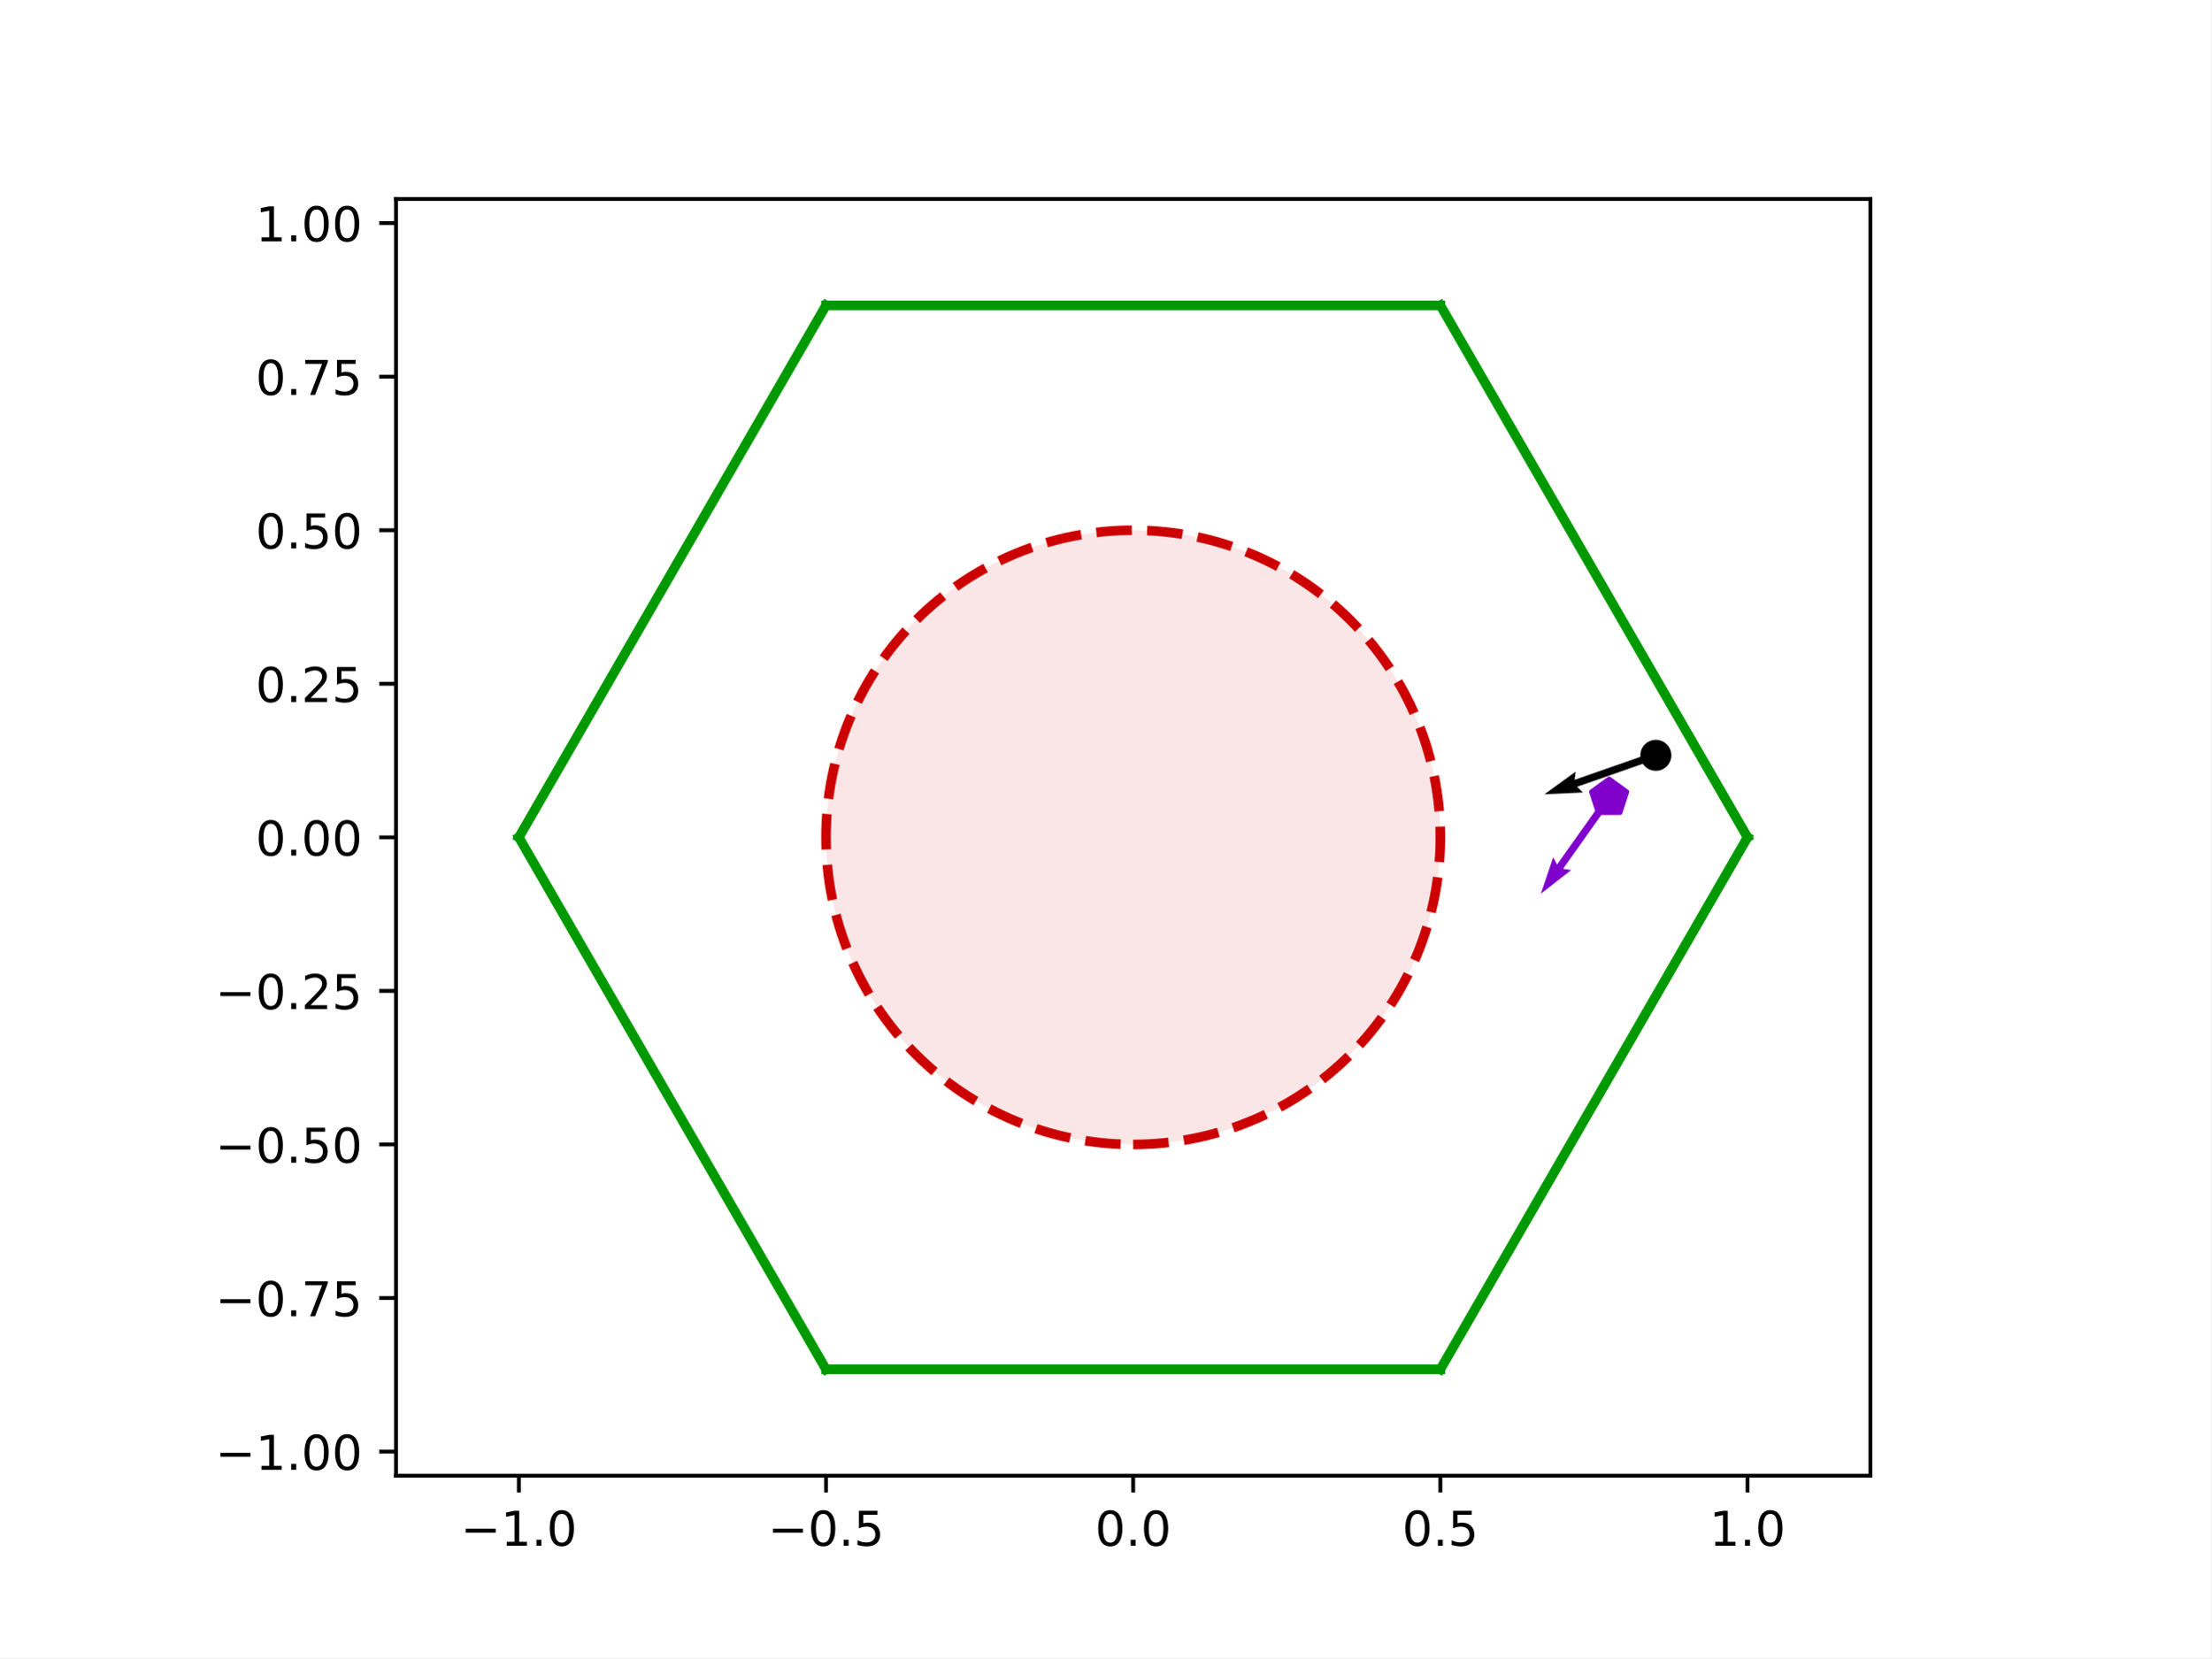
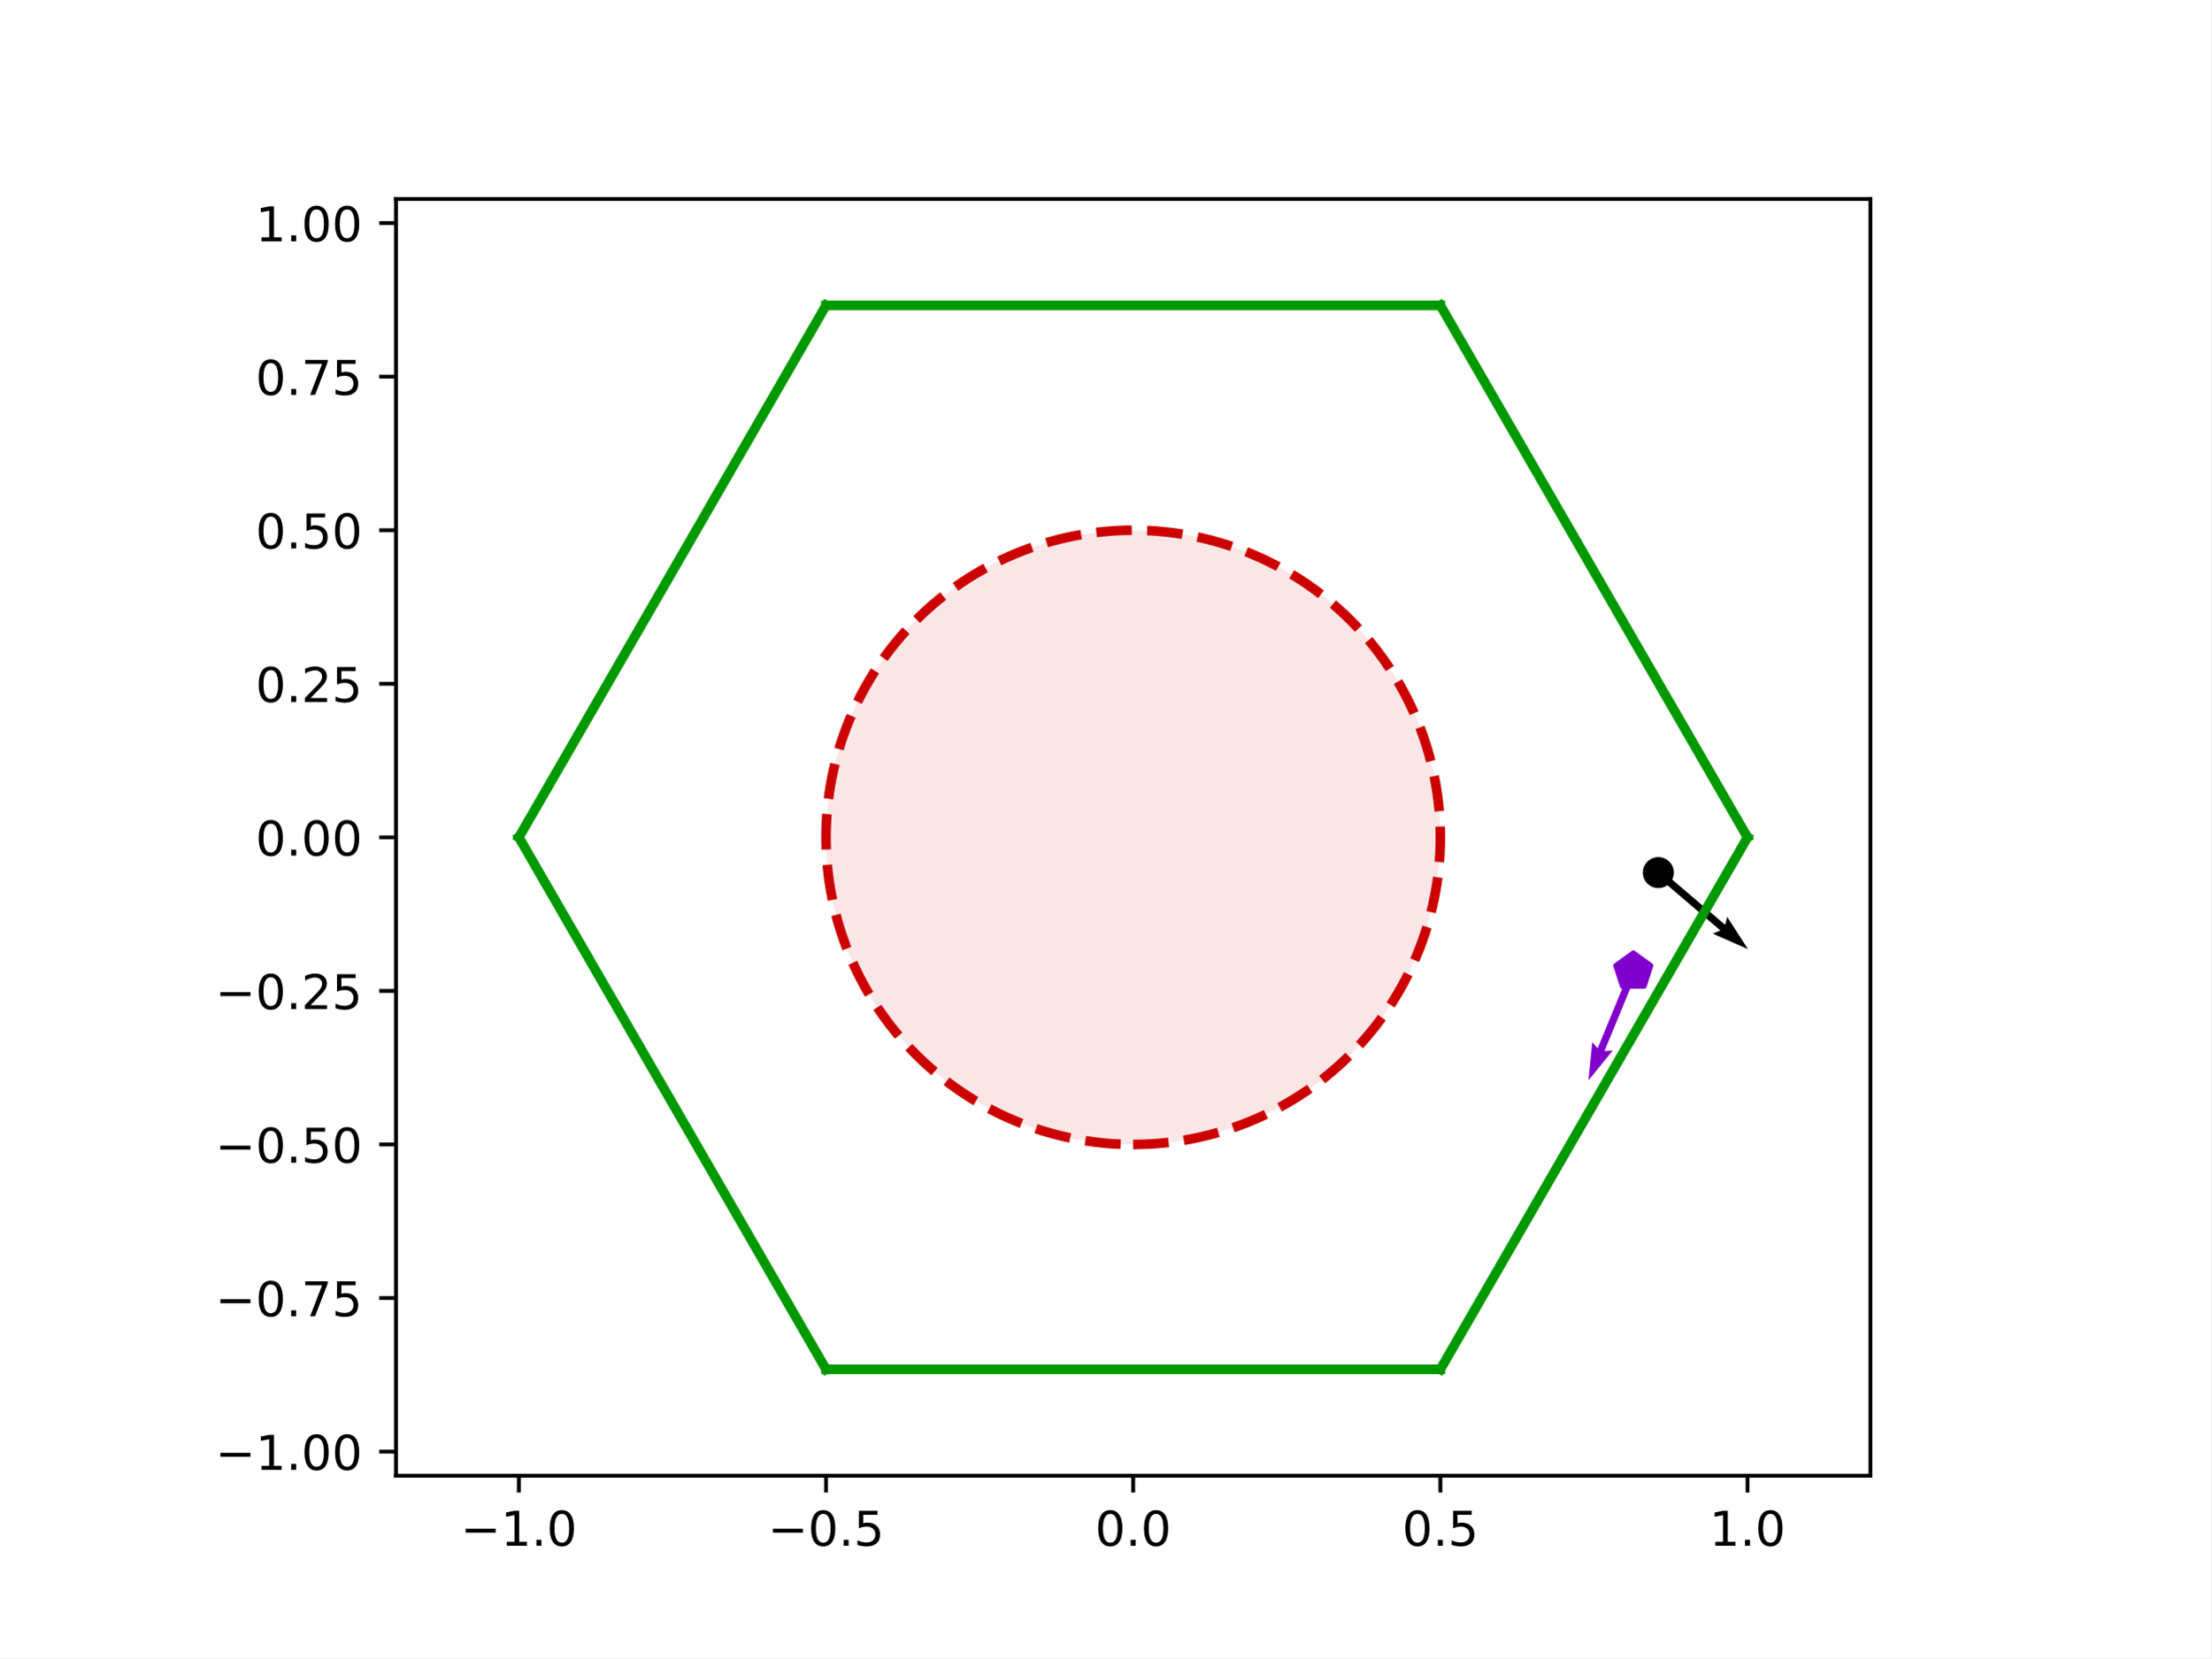
<svg xmlns="http://www.w3.org/2000/svg" xmlns:xlink="http://www.w3.org/1999/xlink" height="345.6pt" version="1.1" viewBox="0 0 460.8 345.6" width="460.8pt">
  <defs>
    <style type="text/css">
*{stroke-linecap:butt;stroke-linejoin:round;}
  </style>
  </defs>
  <g id="figure_1">
    <g id="patch_1">
      <path d="M 0 345.6  L 460.8 345.6  L 460.8 0  L 0 0  z " style="fill:#ffffff;" />
    </g>
    <g id="axes_1">
      <g id="patch_2">
        <path d="M 82.52 307.584  L 389.8 307.584  L 389.8 41.472  L 82.52 41.472  z " style="fill:#ffffff;" />
      </g>
      <g id="PathCollection_1">
        <defs>
-           <path d="M 0 2.739  C 0.726 2.739 1.423 2.45 1.936 1.936  C 2.45 1.423 2.739 0.726 2.739 0  C 2.739 -0.726 2.45 -1.423 1.936 -1.936  C 1.423 -2.45 0.726 -2.739 0 -2.739  C -0.726 -2.739 -1.423 -2.45 -1.936 -1.936  C -2.45 -1.423 -2.739 -0.726 -2.739 0  C -2.739 0.726 -2.45 1.423 -1.936 1.936  C -1.423 2.45 -0.726 2.739 0 2.739  z " id="ma8af6d780a" style="stroke:#000000;" />
+           <path d="M 0 2.739  C 0.726 2.739 1.423 2.45 1.936 1.936  C 2.45 1.423 2.739 0.726 2.739 0  C 2.739 -0.726 2.45 -1.423 1.936 -1.936  C 1.423 -2.45 0.726 -2.739 0 -2.739  C -0.726 -2.739 -1.423 -2.45 -1.936 -1.936  C -2.45 -1.423 -2.739 -0.726 -2.739 0  C -2.739 0.726 -2.45 1.423 -1.936 1.936  C -1.423 2.45 -0.726 2.739 0 2.739  z " id="m68601071e1" style="stroke:#000000;" />
        </defs>
-         <g clip-path="url(#p0516ce230b)">
-           <use style="stroke:#000000;" x="345.087" xlink:href="#ma8af6d780a" y="157.431" />
+         <g clip-path="url(#p4ab56f809e)">
+           <use style="stroke:#000000;" x="345.604" xlink:href="#m68601071e1" y="181.876" />
        </g>
      </g>
      <g id="Quiver_1">
-         <path clip-path="url(#p0516ce230b)" d="M 345.341 158.156  L 328.661 163.985  L 329.893 165.182  L 321.881 165.54  L 328.373 160.831  L 328.154 162.534  L 344.834 156.706  L 345.341 158.156  " />
+         <path clip-path="url(#p4ab56f809e)" d="M 346.103 181.292  L 359.537 192.768  L 359.951 191.101  L 364.295 197.843  L 356.957 194.605  L 358.539 193.936  L 345.105 182.46  L 346.103 181.292  " />
      </g>
      <g id="PathCollection_2">
        <defs>
-           <path d="M 0 -3.873  L -3.683 -1.197  L -2.276 3.133  L 2.276 3.133  L 3.683 -1.197  z " id="mbda1f780f2" style="stroke:#8000cc;" />
+           <path d="M 0 -3.873  L -3.683 -1.197  L -2.276 3.133  L 2.276 3.133  L 3.683 -1.197  z " id="m83e483e172" style="stroke:#8000cc;" />
        </defs>
-         <g clip-path="url(#p0516ce230b)">
-           <use style="fill:#8000cc;stroke:#8000cc;" x="335.352" xlink:href="#mbda1f780f2" y="166.235" />
+         <g clip-path="url(#p4ab56f809e)">
+           <use style="fill:#8000cc;stroke:#8000cc;" x="340.388" xlink:href="#m83e483e172" y="202.453" />
        </g>
      </g>
      <g id="Quiver_2">
-         <path clip-path="url(#p0516ce230b)" d="M 335.979 166.679  L 325.75 181.086  L 327.447 181.349  L 321.121 186.279  L 323.689 178.681  L 324.497 180.197  L 334.726 165.79  L 335.979 166.679  " style="fill:#8000cc;" />
+         <path clip-path="url(#p4ab56f809e)" d="M 341.099 202.745  L 334.382 219.087  L 336.096 218.96  L 331.044 225.19  L 331.832 217.208  L 332.961 218.503  L 339.678 202.161  L 341.099 202.745  " style="fill:#8000cc;" />
      </g>
      <g id="patch_3">
-         <path clip-path="url(#p0516ce230b)" d="M 236.16 238.545  C 253.137 238.545 269.422 231.799 281.427 219.795  C 293.431 207.79 300.177 191.505 300.177 174.528  C 300.177 157.551 293.431 141.266 281.427 129.261  C 269.422 117.257 253.137 110.511 236.16 110.511  C 219.183 110.511 202.898 117.257 190.893 129.261  C 178.889 141.266 172.143 157.551 172.143 174.528  C 172.143 191.505 178.889 207.79 190.893 219.795  C 202.898 231.799 219.183 238.545 236.16 238.545  z " style="fill:#cc0000;fill-opacity:0.1;stroke:#cc0000;stroke-dasharray:7.4,3.2;stroke-dashoffset:0;stroke-linejoin:miter;stroke-width:2;" />
+         <path clip-path="url(#p4ab56f809e)" d="M 236.16 238.545  C 253.137 238.545 269.422 231.799 281.427 219.795  C 293.431 207.79 300.177 191.505 300.177 174.528  C 300.177 157.551 293.431 141.266 281.427 129.261  C 269.422 117.257 253.137 110.511 236.16 110.511  C 219.183 110.511 202.898 117.257 190.893 129.261  C 178.889 141.266 172.143 157.551 172.143 174.528  C 172.143 191.505 178.889 207.79 190.893 219.795  C 202.898 231.799 219.183 238.545 236.16 238.545  z " style="fill:#cc0000;fill-opacity:0.1;stroke:#cc0000;stroke-dasharray:7.4,3.2;stroke-dashoffset:0;stroke-linejoin:miter;stroke-width:2;" />
      </g>
      <g id="matplotlib.axis_1">
        <g id="xtick_1">
          <g id="line2d_1">
            <defs>
-               <path d="M 0 0  L 0 3.5  " id="mfc95d51c6d" style="stroke:#000000;stroke-width:0.8;" />
-             </defs>
-             <g>
-               <use style="stroke:#000000;stroke-width:0.8;" x="108.127" xlink:href="#mfc95d51c6d" y="307.584" />
+               <path d="M 0 0  L 0 3.5  " id="m84ae44a239" style="stroke:#000000;stroke-width:0.8;" />
+             </defs>
+             <g>
+               <use style="stroke:#000000;stroke-width:0.8;" x="108.127" xlink:href="#m84ae44a239" y="307.584" />
            </g>
          </g>
          <g id="text_1">
            <defs>
              <path d="M 10.594 35.5  L 73.188 35.5  L 73.188 27.203  L 10.594 27.203  z " id="DejaVuSans-2212" />
              <path d="M 12.406 8.297  L 28.516 8.297  L 28.516 63.922  L 10.984 60.406  L 10.984 69.391  L 28.422 72.906  L 38.281 72.906  L 38.281 8.297  L 54.391 8.297  L 54.391 0  L 12.406 0  z " id="DejaVuSans-31" />
              <path d="M 10.688 12.406  L 21 12.406  L 21 0  L 10.688 0  z " id="DejaVuSans-2e" />
              <path d="M 31.781 66.406  Q 24.172 66.406 20.328 58.906  Q 16.5 51.422 16.5 36.375  Q 16.5 21.391 20.328 13.891  Q 24.172 6.391 31.781 6.391  Q 39.453 6.391 43.281 13.891  Q 47.125 21.391 47.125 36.375  Q 47.125 51.422 43.281 58.906  Q 39.453 66.406 31.781 66.406  z M 31.781 74.219  Q 44.047 74.219 50.516 64.516  Q 56.984 54.828 56.984 36.375  Q 56.984 17.969 50.516 8.266  Q 44.047 -1.422 31.781 -1.422  Q 19.531 -1.422 13.062 8.266  Q 6.594 17.969 6.594 36.375  Q 6.594 54.828 13.062 64.516  Q 19.531 74.219 31.781 74.219  z " id="DejaVuSans-30" />
            </defs>
            <g transform="translate(95.9854 322.1824)scale(0.1 -0.1)">
              <use xlink:href="#DejaVuSans-2212" />
              <use x="83.789" xlink:href="#DejaVuSans-31" />
              <use x="147.412" xlink:href="#DejaVuSans-2e" />
              <use x="179.199" xlink:href="#DejaVuSans-30" />
            </g>
          </g>
        </g>
        <g id="xtick_2">
          <g id="line2d_2">
            <g>
-               <use style="stroke:#000000;stroke-width:0.8;" x="172.143" xlink:href="#mfc95d51c6d" y="307.584" />
+               <use style="stroke:#000000;stroke-width:0.8;" x="172.143" xlink:href="#m84ae44a239" y="307.584" />
            </g>
          </g>
          <g id="text_2">
            <defs>
              <path d="M 10.797 72.906  L 49.516 72.906  L 49.516 64.594  L 19.828 64.594  L 19.828 46.734  Q 21.969 47.469 24.109 47.828  Q 26.266 48.188 28.422 48.188  Q 40.625 48.188 47.75 41.5  Q 54.891 34.812 54.891 23.391  Q 54.891 11.625 47.562 5.094  Q 40.234 -1.422 26.906 -1.422  Q 22.312 -1.422 17.547 -0.641  Q 12.797 0.141 7.719 1.703  L 7.719 11.625  Q 12.109 9.234 16.797 8.062  Q 21.484 6.891 26.703 6.891  Q 35.156 6.891 40.078 11.328  Q 45.016 15.766 45.016 23.391  Q 45.016 31 40.078 35.438  Q 35.156 39.891 26.703 39.891  Q 22.75 39.891 18.812 39.016  Q 14.891 38.141 10.797 36.281  z " id="DejaVuSans-35" />
            </defs>
            <g transform="translate(160.002 322.1824)scale(0.1 -0.1)">
              <use xlink:href="#DejaVuSans-2212" />
              <use x="83.789" xlink:href="#DejaVuSans-30" />
              <use x="147.412" xlink:href="#DejaVuSans-2e" />
              <use x="179.199" xlink:href="#DejaVuSans-35" />
            </g>
          </g>
        </g>
        <g id="xtick_3">
          <g id="line2d_3">
            <g>
-               <use style="stroke:#000000;stroke-width:0.8;" x="236.16" xlink:href="#mfc95d51c6d" y="307.584" />
+               <use style="stroke:#000000;stroke-width:0.8;" x="236.16" xlink:href="#m84ae44a239" y="307.584" />
            </g>
          </g>
          <g id="text_3">
            <g transform="translate(228.2084 322.1824)scale(0.1 -0.1)">
              <use xlink:href="#DejaVuSans-30" />
              <use x="63.623" xlink:href="#DejaVuSans-2e" />
              <use x="95.41" xlink:href="#DejaVuSans-30" />
            </g>
          </g>
        </g>
        <g id="xtick_4">
          <g id="line2d_4">
            <g>
-               <use style="stroke:#000000;stroke-width:0.8;" x="300.177" xlink:href="#mfc95d51c6d" y="307.584" />
+               <use style="stroke:#000000;stroke-width:0.8;" x="300.177" xlink:href="#m84ae44a239" y="307.584" />
            </g>
          </g>
          <g id="text_4">
            <g transform="translate(292.225 322.1824)scale(0.1 -0.1)">
              <use xlink:href="#DejaVuSans-30" />
              <use x="63.623" xlink:href="#DejaVuSans-2e" />
              <use x="95.41" xlink:href="#DejaVuSans-35" />
            </g>
          </g>
        </g>
        <g id="xtick_5">
          <g id="line2d_5">
            <g>
-               <use style="stroke:#000000;stroke-width:0.8;" x="364.193" xlink:href="#mfc95d51c6d" y="307.584" />
+               <use style="stroke:#000000;stroke-width:0.8;" x="364.193" xlink:href="#m84ae44a239" y="307.584" />
            </g>
          </g>
          <g id="text_5">
            <g transform="translate(356.2416 322.1824)scale(0.1 -0.1)">
              <use xlink:href="#DejaVuSans-31" />
              <use x="63.623" xlink:href="#DejaVuSans-2e" />
              <use x="95.41" xlink:href="#DejaVuSans-30" />
            </g>
          </g>
        </g>
      </g>
      <g id="matplotlib.axis_2">
        <g id="ytick_1">
          <g id="line2d_6">
            <defs>
-               <path d="M 0 0  L -3.5 0  " id="m9cffa9acb0" style="stroke:#000000;stroke-width:0.8;" />
-             </defs>
-             <g>
-               <use style="stroke:#000000;stroke-width:0.8;" x="82.52" xlink:href="#m9cffa9acb0" y="302.561" />
+               <path d="M 0 0  L -3.5 0  " id="mac5b11d9da" style="stroke:#000000;stroke-width:0.8;" />
+             </defs>
+             <g>
+               <use style="stroke:#000000;stroke-width:0.8;" x="82.52" xlink:href="#mac5b11d9da" y="302.561" />
            </g>
          </g>
          <g id="text_6">
            <g transform="translate(44.87485 306.3604)scale(0.1 -0.1)">
              <use xlink:href="#DejaVuSans-2212" />
              <use x="83.789" xlink:href="#DejaVuSans-31" />
              <use x="147.412" xlink:href="#DejaVuSans-2e" />
              <use x="179.199" xlink:href="#DejaVuSans-30" />
              <use x="242.822" xlink:href="#DejaVuSans-30" />
            </g>
          </g>
        </g>
        <g id="ytick_2">
          <g id="line2d_7">
            <g>
-               <use style="stroke:#000000;stroke-width:0.8;" x="82.52" xlink:href="#m9cffa9acb0" y="270.553" />
+               <use style="stroke:#000000;stroke-width:0.8;" x="82.52" xlink:href="#mac5b11d9da" y="270.553" />
            </g>
          </g>
          <g id="text_7">
            <defs>
              <path d="M 8.203 72.906  L 55.078 72.906  L 55.078 68.703  L 28.609 0  L 18.312 0  L 43.219 64.594  L 8.203 64.594  z " id="DejaVuSans-37" />
            </defs>
            <g transform="translate(44.87485 274.3521)scale(0.1 -0.1)">
              <use xlink:href="#DejaVuSans-2212" />
              <use x="83.789" xlink:href="#DejaVuSans-30" />
              <use x="147.412" xlink:href="#DejaVuSans-2e" />
              <use x="179.199" xlink:href="#DejaVuSans-37" />
              <use x="242.822" xlink:href="#DejaVuSans-35" />
            </g>
          </g>
        </g>
        <g id="ytick_3">
          <g id="line2d_8">
            <g>
-               <use style="stroke:#000000;stroke-width:0.8;" x="82.52" xlink:href="#m9cffa9acb0" y="238.545" />
+               <use style="stroke:#000000;stroke-width:0.8;" x="82.52" xlink:href="#mac5b11d9da" y="238.545" />
            </g>
          </g>
          <g id="text_8">
            <g transform="translate(44.87485 242.3438)scale(0.1 -0.1)">
              <use xlink:href="#DejaVuSans-2212" />
              <use x="83.789" xlink:href="#DejaVuSans-30" />
              <use x="147.412" xlink:href="#DejaVuSans-2e" />
              <use x="179.199" xlink:href="#DejaVuSans-35" />
              <use x="242.822" xlink:href="#DejaVuSans-30" />
            </g>
          </g>
        </g>
        <g id="ytick_4">
          <g id="line2d_9">
            <g>
-               <use style="stroke:#000000;stroke-width:0.8;" x="82.52" xlink:href="#m9cffa9acb0" y="206.536" />
+               <use style="stroke:#000000;stroke-width:0.8;" x="82.52" xlink:href="#mac5b11d9da" y="206.536" />
            </g>
          </g>
          <g id="text_9">
            <defs>
              <path d="M 19.188 8.297  L 53.609 8.297  L 53.609 0  L 7.328 0  L 7.328 8.297  Q 12.938 14.109 22.625 23.891  Q 32.328 33.688 34.812 36.531  Q 39.547 41.844 41.422 45.531  Q 43.312 49.219 43.312 52.781  Q 43.312 58.594 39.234 62.25  Q 35.156 65.922 28.609 65.922  Q 23.969 65.922 18.812 64.312  Q 13.672 62.703 7.812 59.422  L 7.812 69.391  Q 13.766 71.781 18.938 73  Q 24.125 74.219 28.422 74.219  Q 39.75 74.219 46.484 68.547  Q 53.219 62.891 53.219 53.422  Q 53.219 48.922 51.531 44.891  Q 49.859 40.875 45.406 35.406  Q 44.188 33.984 37.641 27.219  Q 31.109 20.453 19.188 8.297  z " id="DejaVuSans-32" />
            </defs>
            <g transform="translate(44.87485 210.3355)scale(0.1 -0.1)">
              <use xlink:href="#DejaVuSans-2212" />
              <use x="83.789" xlink:href="#DejaVuSans-30" />
              <use x="147.412" xlink:href="#DejaVuSans-2e" />
              <use x="179.199" xlink:href="#DejaVuSans-32" />
              <use x="242.822" xlink:href="#DejaVuSans-35" />
            </g>
          </g>
        </g>
        <g id="ytick_5">
          <g id="line2d_10">
            <g>
-               <use style="stroke:#000000;stroke-width:0.8;" x="82.52" xlink:href="#m9cffa9acb0" y="174.528" />
+               <use style="stroke:#000000;stroke-width:0.8;" x="82.52" xlink:href="#mac5b11d9da" y="174.528" />
            </g>
          </g>
          <g id="text_10">
            <g transform="translate(53.25454 178.3272)scale(0.1 -0.1)">
              <use xlink:href="#DejaVuSans-30" />
              <use x="63.623" xlink:href="#DejaVuSans-2e" />
              <use x="95.41" xlink:href="#DejaVuSans-30" />
              <use x="159.033" xlink:href="#DejaVuSans-30" />
            </g>
          </g>
        </g>
        <g id="ytick_6">
          <g id="line2d_11">
            <g>
-               <use style="stroke:#000000;stroke-width:0.8;" x="82.52" xlink:href="#m9cffa9acb0" y="142.52" />
+               <use style="stroke:#000000;stroke-width:0.8;" x="82.52" xlink:href="#mac5b11d9da" y="142.52" />
            </g>
          </g>
          <g id="text_11">
            <g transform="translate(53.25454 146.3189)scale(0.1 -0.1)">
              <use xlink:href="#DejaVuSans-30" />
              <use x="63.623" xlink:href="#DejaVuSans-2e" />
              <use x="95.41" xlink:href="#DejaVuSans-32" />
              <use x="159.033" xlink:href="#DejaVuSans-35" />
            </g>
          </g>
        </g>
        <g id="ytick_7">
          <g id="line2d_12">
            <g>
-               <use style="stroke:#000000;stroke-width:0.8;" x="82.52" xlink:href="#m9cffa9acb0" y="110.511" />
+               <use style="stroke:#000000;stroke-width:0.8;" x="82.52" xlink:href="#mac5b11d9da" y="110.511" />
            </g>
          </g>
          <g id="text_12">
            <g transform="translate(53.25454 114.3106)scale(0.1 -0.1)">
              <use xlink:href="#DejaVuSans-30" />
              <use x="63.623" xlink:href="#DejaVuSans-2e" />
              <use x="95.41" xlink:href="#DejaVuSans-35" />
              <use x="159.033" xlink:href="#DejaVuSans-30" />
            </g>
          </g>
        </g>
        <g id="ytick_8">
          <g id="line2d_13">
            <g>
-               <use style="stroke:#000000;stroke-width:0.8;" x="82.52" xlink:href="#m9cffa9acb0" y="78.503" />
+               <use style="stroke:#000000;stroke-width:0.8;" x="82.52" xlink:href="#mac5b11d9da" y="78.503" />
            </g>
          </g>
          <g id="text_13">
            <g transform="translate(53.25454 82.30232)scale(0.1 -0.1)">
              <use xlink:href="#DejaVuSans-30" />
              <use x="63.623" xlink:href="#DejaVuSans-2e" />
              <use x="95.41" xlink:href="#DejaVuSans-37" />
              <use x="159.033" xlink:href="#DejaVuSans-35" />
            </g>
          </g>
        </g>
        <g id="ytick_9">
          <g id="line2d_14">
            <g>
-               <use style="stroke:#000000;stroke-width:0.8;" x="82.52" xlink:href="#m9cffa9acb0" y="46.495" />
+               <use style="stroke:#000000;stroke-width:0.8;" x="82.52" xlink:href="#mac5b11d9da" y="46.495" />
            </g>
          </g>
          <g id="text_14">
            <g transform="translate(53.25454 50.29402)scale(0.1 -0.1)">
              <use xlink:href="#DejaVuSans-31" />
              <use x="63.623" xlink:href="#DejaVuSans-2e" />
              <use x="95.41" xlink:href="#DejaVuSans-30" />
              <use x="159.033" xlink:href="#DejaVuSans-30" />
            </g>
          </g>
        </g>
      </g>
      <g id="line2d_15">
-         <path clip-path="url(#p0516ce230b)" d="M 300.177 63.648  L 172.143 63.648  " style="fill:none;stroke:#009900;stroke-linecap:square;stroke-width:2;" />
+         <path clip-path="url(#p4ab56f809e)" d="M 300.177 63.648  L 172.143 63.648  " style="fill:none;stroke:#009900;stroke-linecap:square;stroke-width:2;" />
      </g>
      <g id="line2d_16">
-         <path clip-path="url(#p0516ce230b)" d="M 172.143 63.648  L 108.127 174.528  " style="fill:none;stroke:#009900;stroke-linecap:square;stroke-width:2;" />
+         <path clip-path="url(#p4ab56f809e)" d="M 172.143 63.648  L 108.127 174.528  " style="fill:none;stroke:#009900;stroke-linecap:square;stroke-width:2;" />
      </g>
      <g id="line2d_17">
-         <path clip-path="url(#p0516ce230b)" d="M 108.127 174.528  L 172.143 285.408  " style="fill:none;stroke:#009900;stroke-linecap:square;stroke-width:2;" />
+         <path clip-path="url(#p4ab56f809e)" d="M 108.127 174.528  L 172.143 285.408  " style="fill:none;stroke:#009900;stroke-linecap:square;stroke-width:2;" />
      </g>
      <g id="line2d_18">
-         <path clip-path="url(#p0516ce230b)" d="M 172.143 285.408  L 300.177 285.408  " style="fill:none;stroke:#009900;stroke-linecap:square;stroke-width:2;" />
+         <path clip-path="url(#p4ab56f809e)" d="M 172.143 285.408  L 300.177 285.408  " style="fill:none;stroke:#009900;stroke-linecap:square;stroke-width:2;" />
      </g>
      <g id="line2d_19">
-         <path clip-path="url(#p0516ce230b)" d="M 300.177 285.408  L 364.193 174.528  " style="fill:none;stroke:#009900;stroke-linecap:square;stroke-width:2;" />
+         <path clip-path="url(#p4ab56f809e)" d="M 300.177 285.408  L 364.193 174.528  " style="fill:none;stroke:#009900;stroke-linecap:square;stroke-width:2;" />
      </g>
      <g id="line2d_20">
-         <path clip-path="url(#p0516ce230b)" d="M 364.193 174.528  L 300.177 63.648  " style="fill:none;stroke:#009900;stroke-linecap:square;stroke-width:2;" />
+         <path clip-path="url(#p4ab56f809e)" d="M 364.193 174.528  L 300.177 63.648  " style="fill:none;stroke:#009900;stroke-linecap:square;stroke-width:2;" />
      </g>
      <g id="patch_4">
        <path d="M 82.52 307.584  L 82.52 41.472  " style="fill:none;stroke:#000000;stroke-linecap:square;stroke-linejoin:miter;stroke-width:0.8;" />
      </g>
      <g id="patch_5">
        <path d="M 389.8 307.584  L 389.8 41.472  " style="fill:none;stroke:#000000;stroke-linecap:square;stroke-linejoin:miter;stroke-width:0.8;" />
      </g>
      <g id="patch_6">
        <path d="M 82.52 307.584  L 389.8 307.584  " style="fill:none;stroke:#000000;stroke-linecap:square;stroke-linejoin:miter;stroke-width:0.8;" />
      </g>
      <g id="patch_7">
        <path d="M 82.52 41.472  L 389.8 41.472  " style="fill:none;stroke:#000000;stroke-linecap:square;stroke-linejoin:miter;stroke-width:0.8;" />
      </g>
    </g>
  </g>
  <defs>
-     <clipPath id="p0516ce230b">
+     <clipPath id="p4ab56f809e">
      <rect height="266.112" width="307.28" x="82.52" y="41.472" />
    </clipPath>
  </defs>
</svg>
